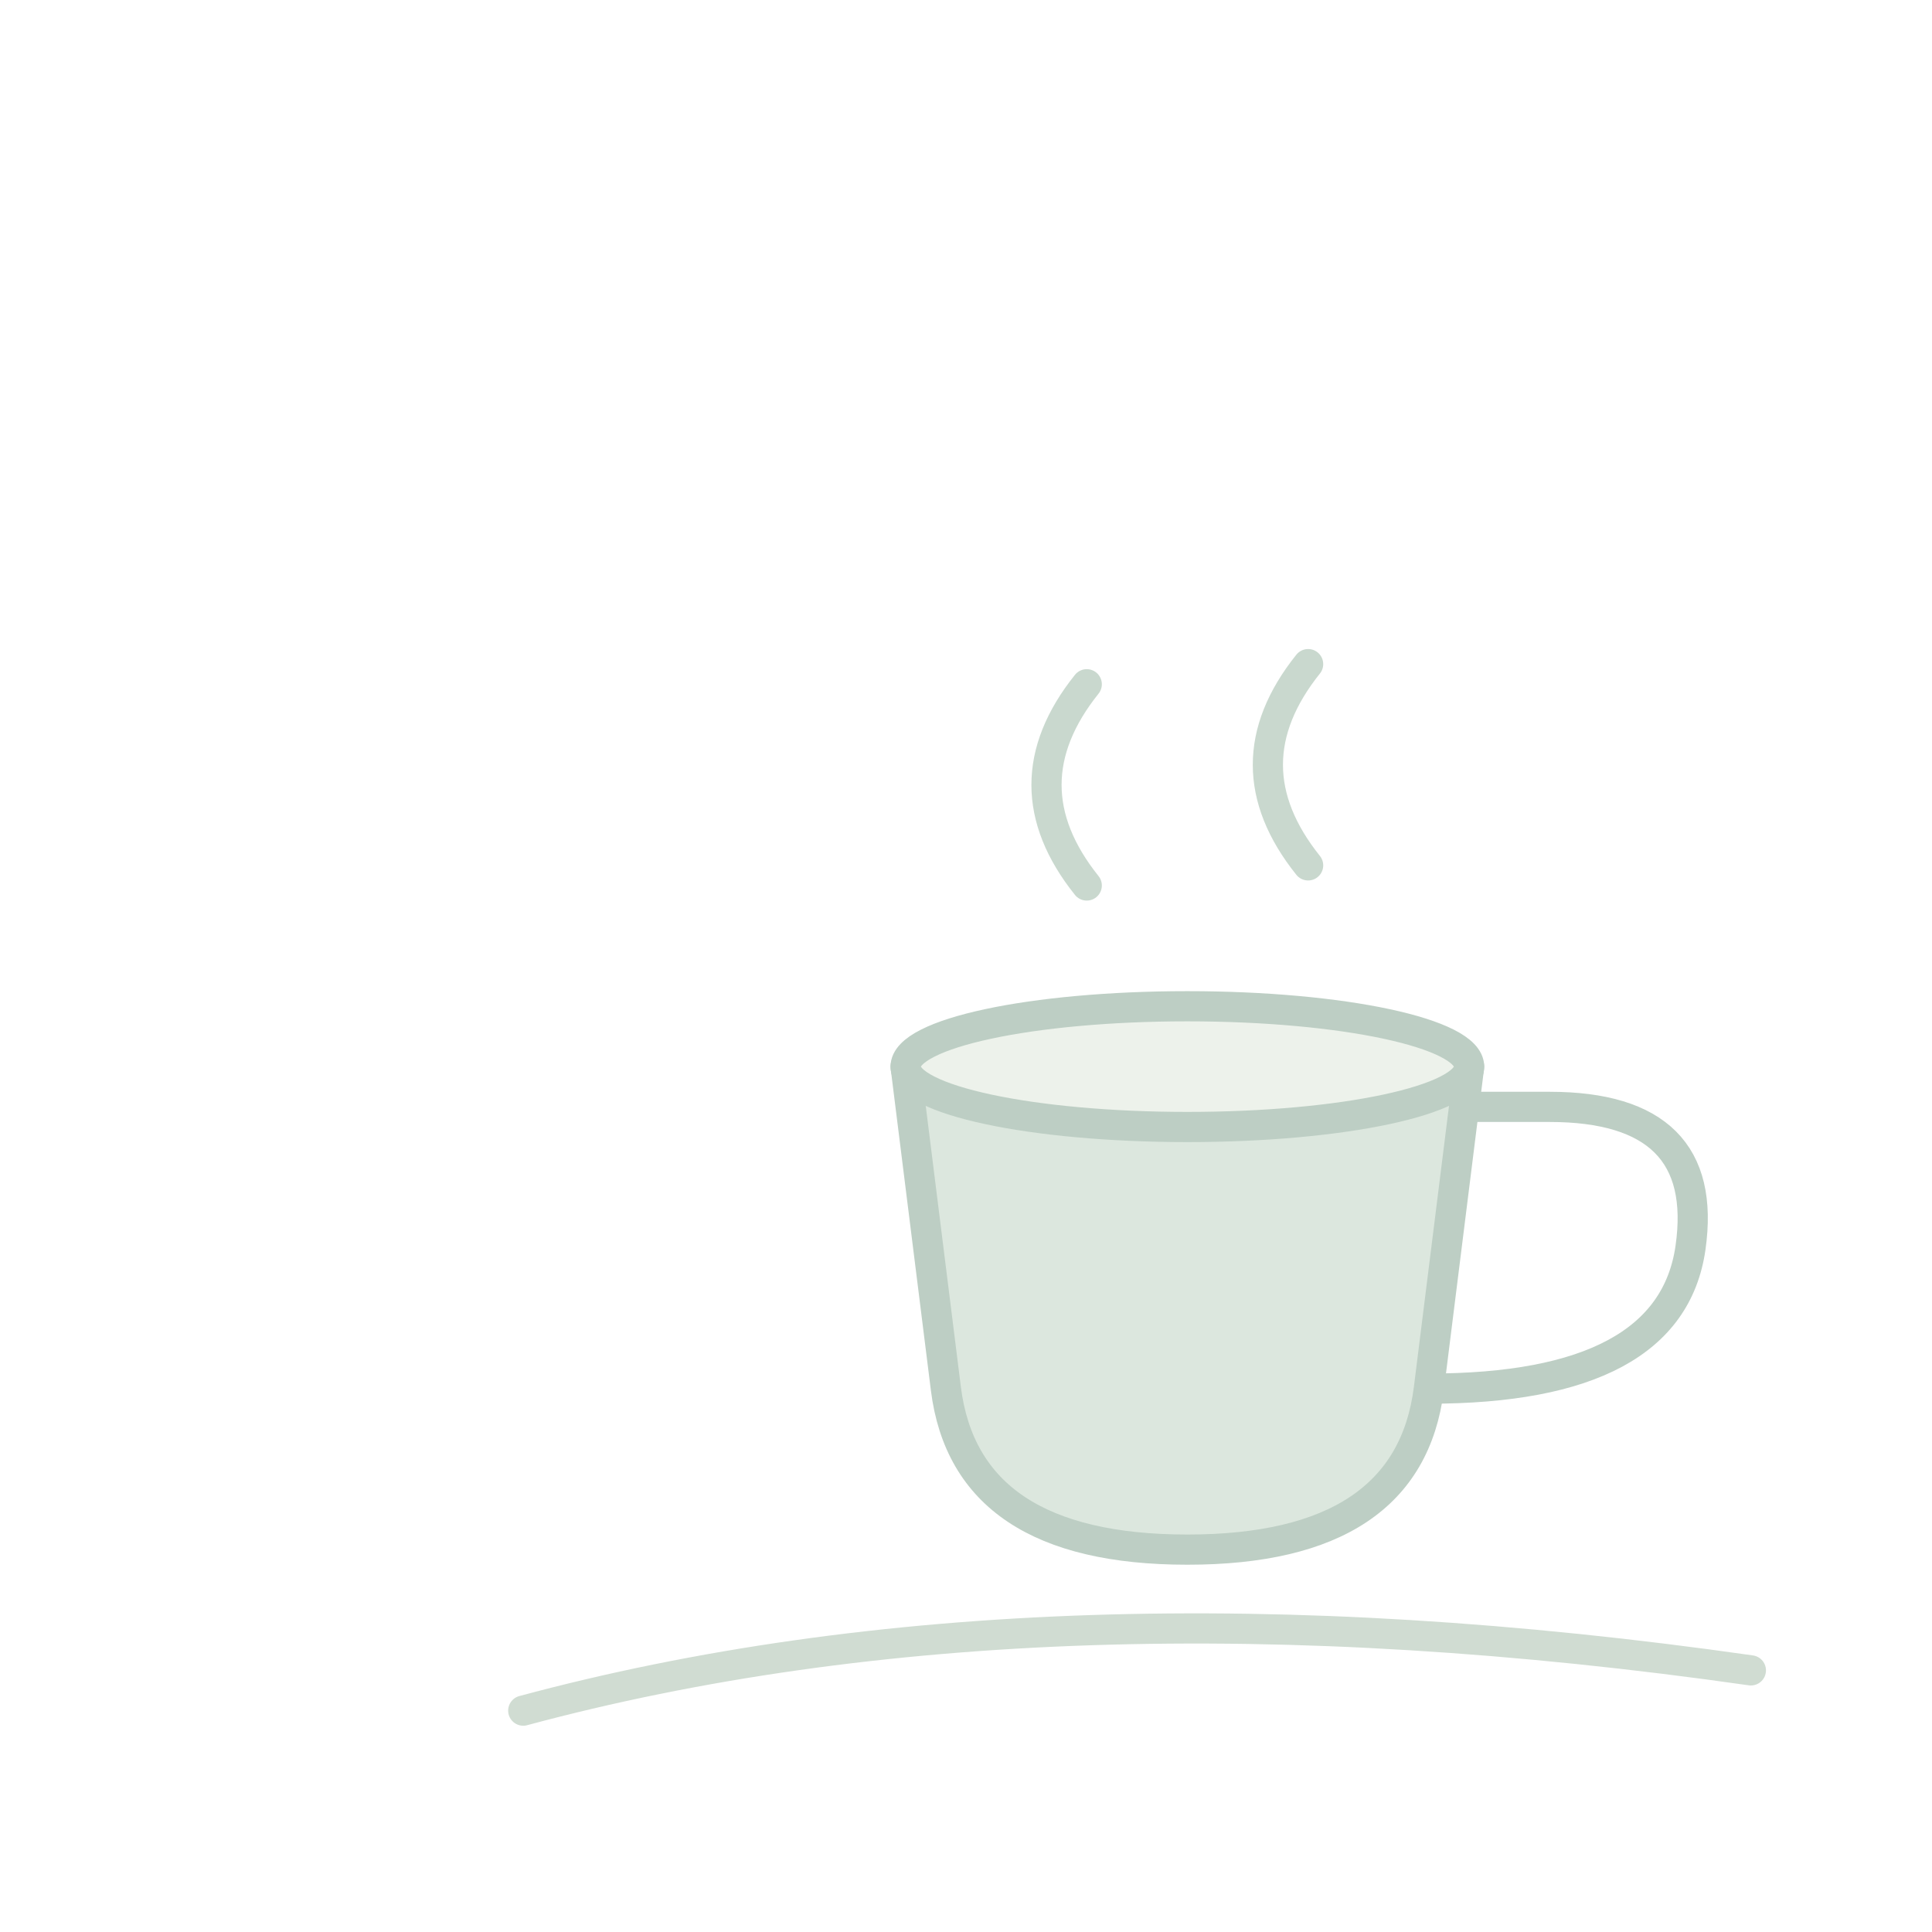
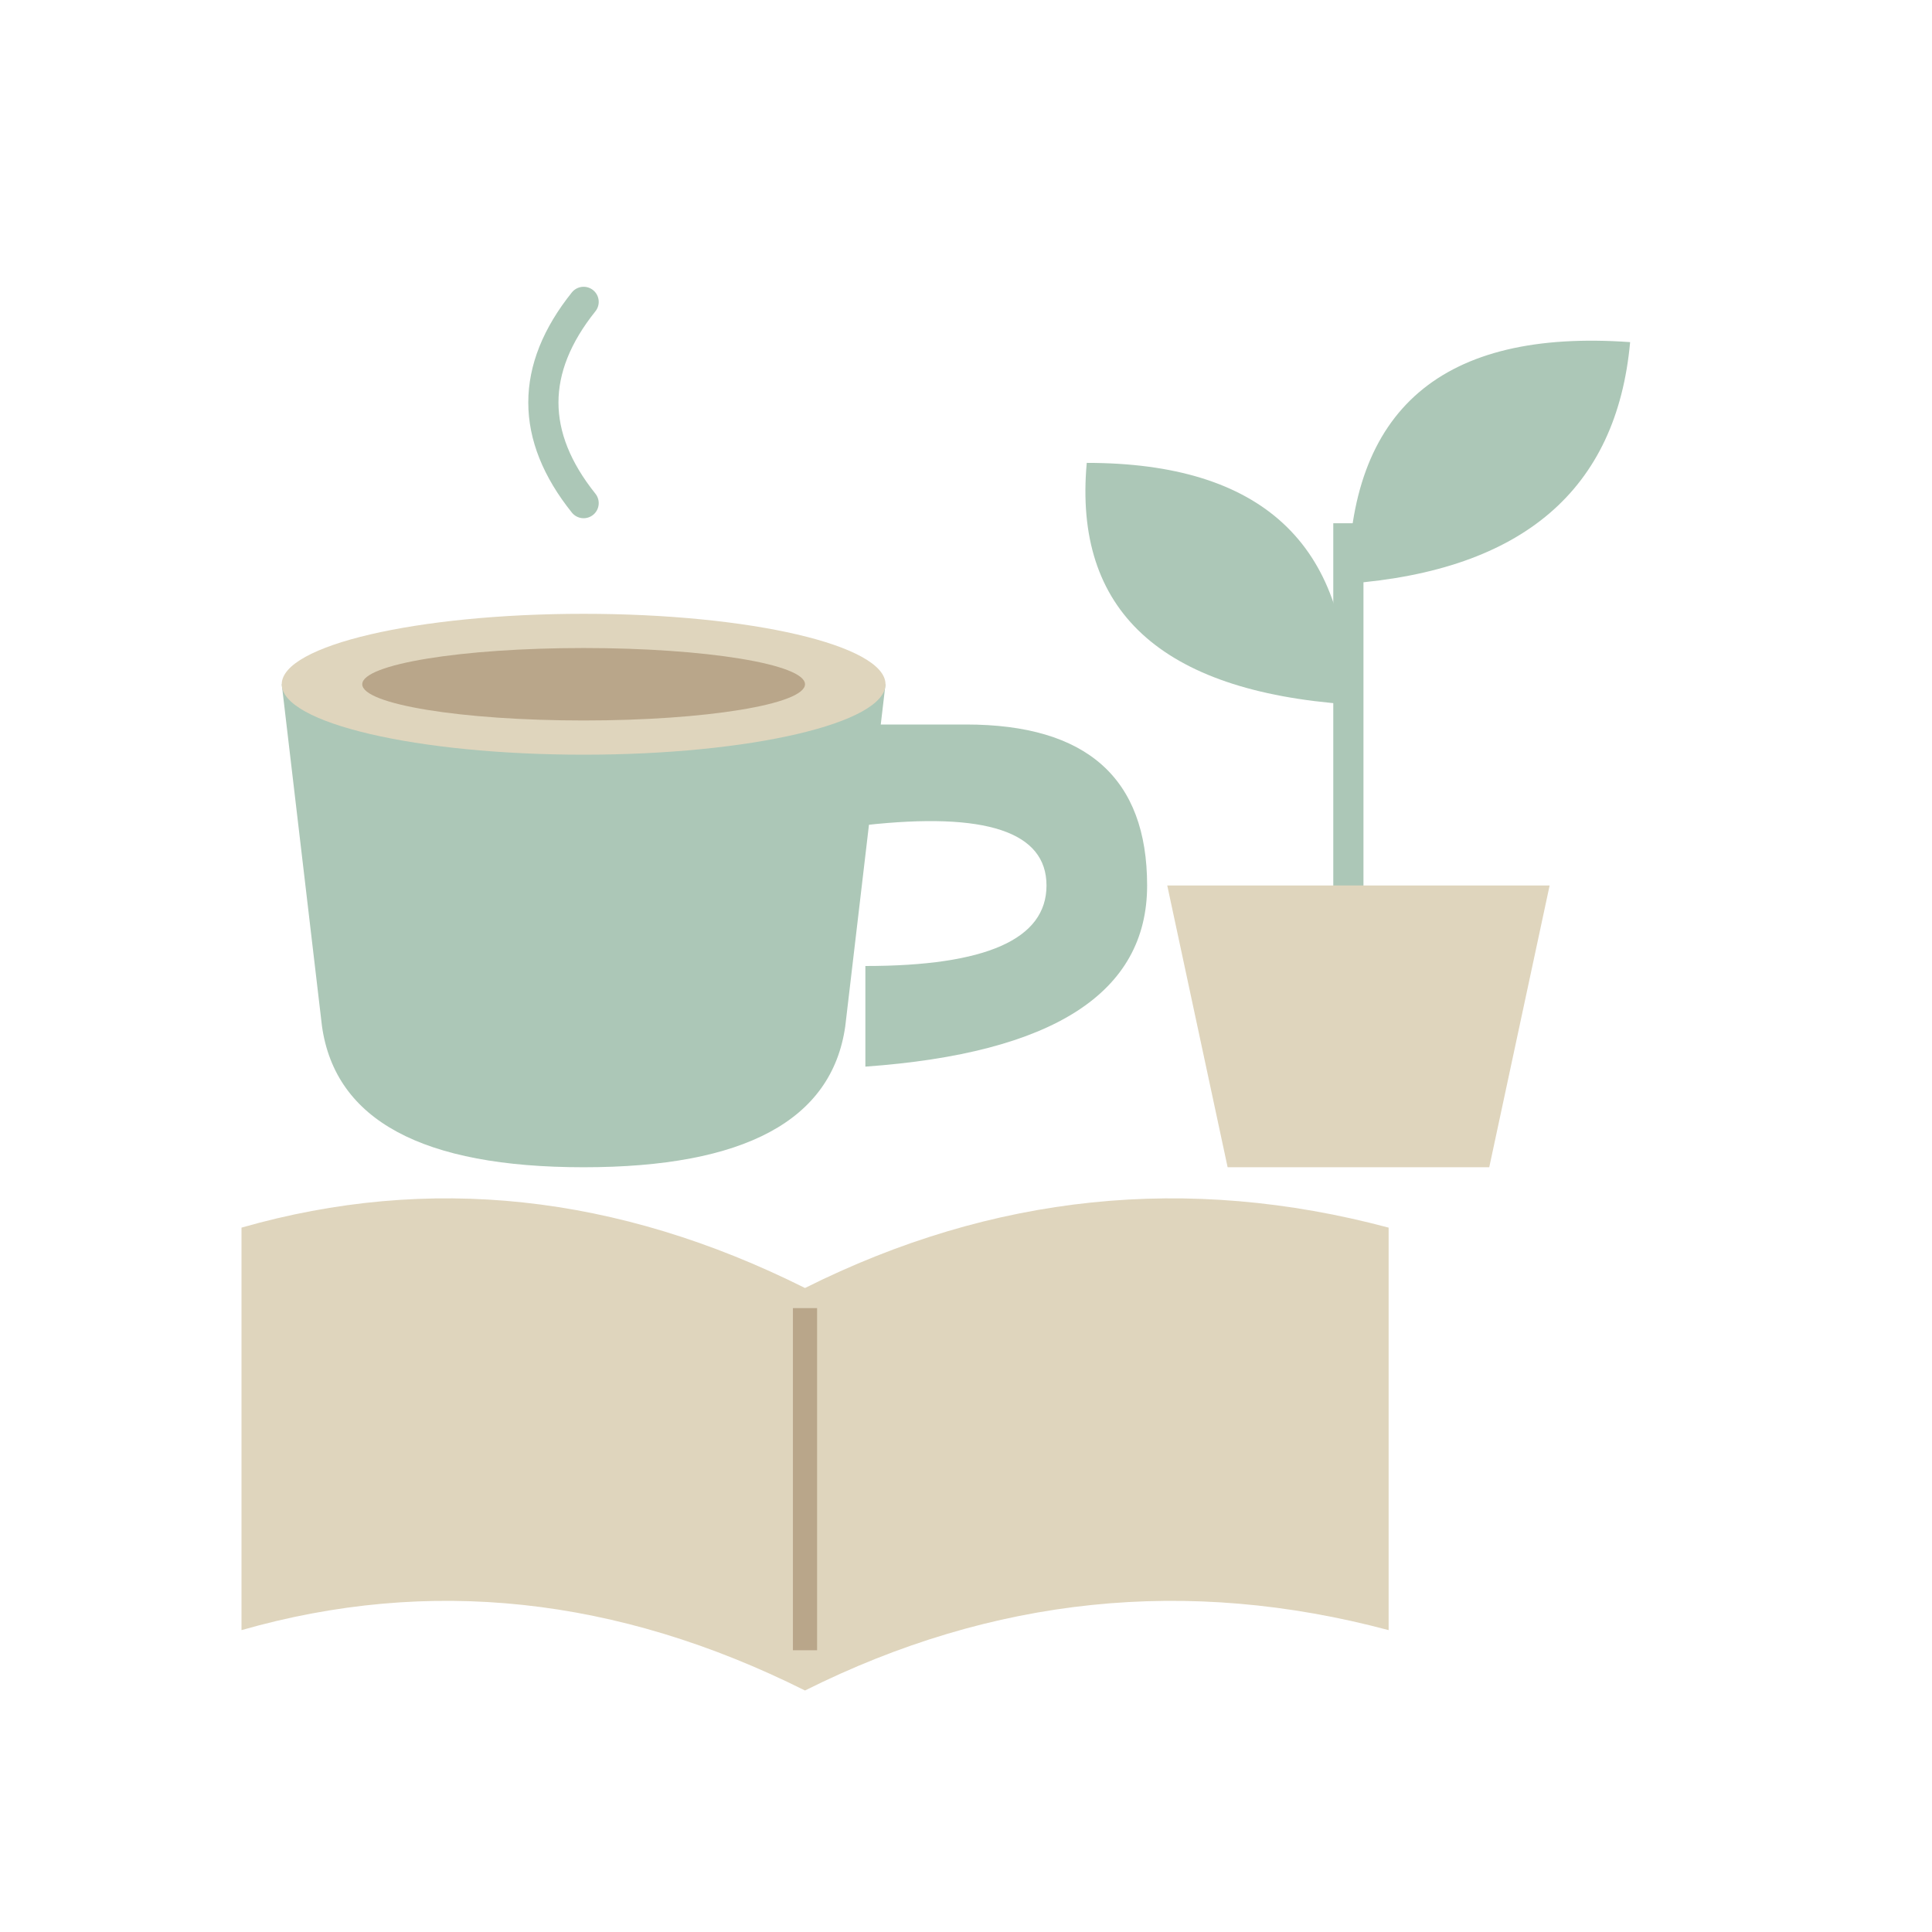
- <svg xmlns="http://www.w3.org/2000/svg" viewBox="0 0 96 96">
-   <g fill="none" stroke="#bdcec4" stroke-width="1.5" stroke-linecap="round" stroke-linejoin="round">
-     <path d="M72 55h5q8 0 7 7t-13 7" />
-     <path d="M45 53h28l-2 16q-1 8-12 8t-12-8Z" fill="#dce7de" />
-     <ellipse cx="59" cy="53" rx="14" ry="3" fill="#edf2eb" />
-     <path d="M54 44q-4-5 0-10M65 43q-4-5 0-10" stroke="#c9d8ce" />
-     <path d="M26 85q26-7 61-2" stroke="#d0dcd2" />
-   </g>
+ <svg xmlns="http://www.w3.org/2000/svg" viewBox="0 0 96 96" fill="none">
+   <path d="M12 61q14-4 28 3 14-7 29-3v20q-15-4-29 3-14-7-28-3Z" fill="#dfd5bd" />
+   <path d="M40 65v17" stroke="#b9a68a" stroke-width="1.2" />
+   <path d="M43 36h5q9 0 9 8t-14 9v-5q9 0 9-4t-9-3Z" fill="#acc7b7" />
+   <path d="M14 34h30l-2 17q-1 7-13 7T16 51Z" fill="#acc7b7" />
+   <ellipse cx="29" cy="34" rx="15" ry="3.5" fill="#dfd5bd" />
+   <ellipse cx="29" cy="34" rx="11" ry="1.8" fill="#b9a68a" />
+   <path d="M29 25q-4-5 0-10" stroke="#acc7b7" stroke-width="1.5" stroke-linecap="round" />
+   <path d="M67 46V26" stroke="#acc7b7" stroke-width="1.5" />
+   <path d="M67 35Q53 34 54 23q13 0 13 12M67 29q0-13 14-12-1 11-14 12" fill="#acc7b7" />
+   <path d="M58 44h19l-3 14H61Z" fill="#dfd5bd" />
</svg>
